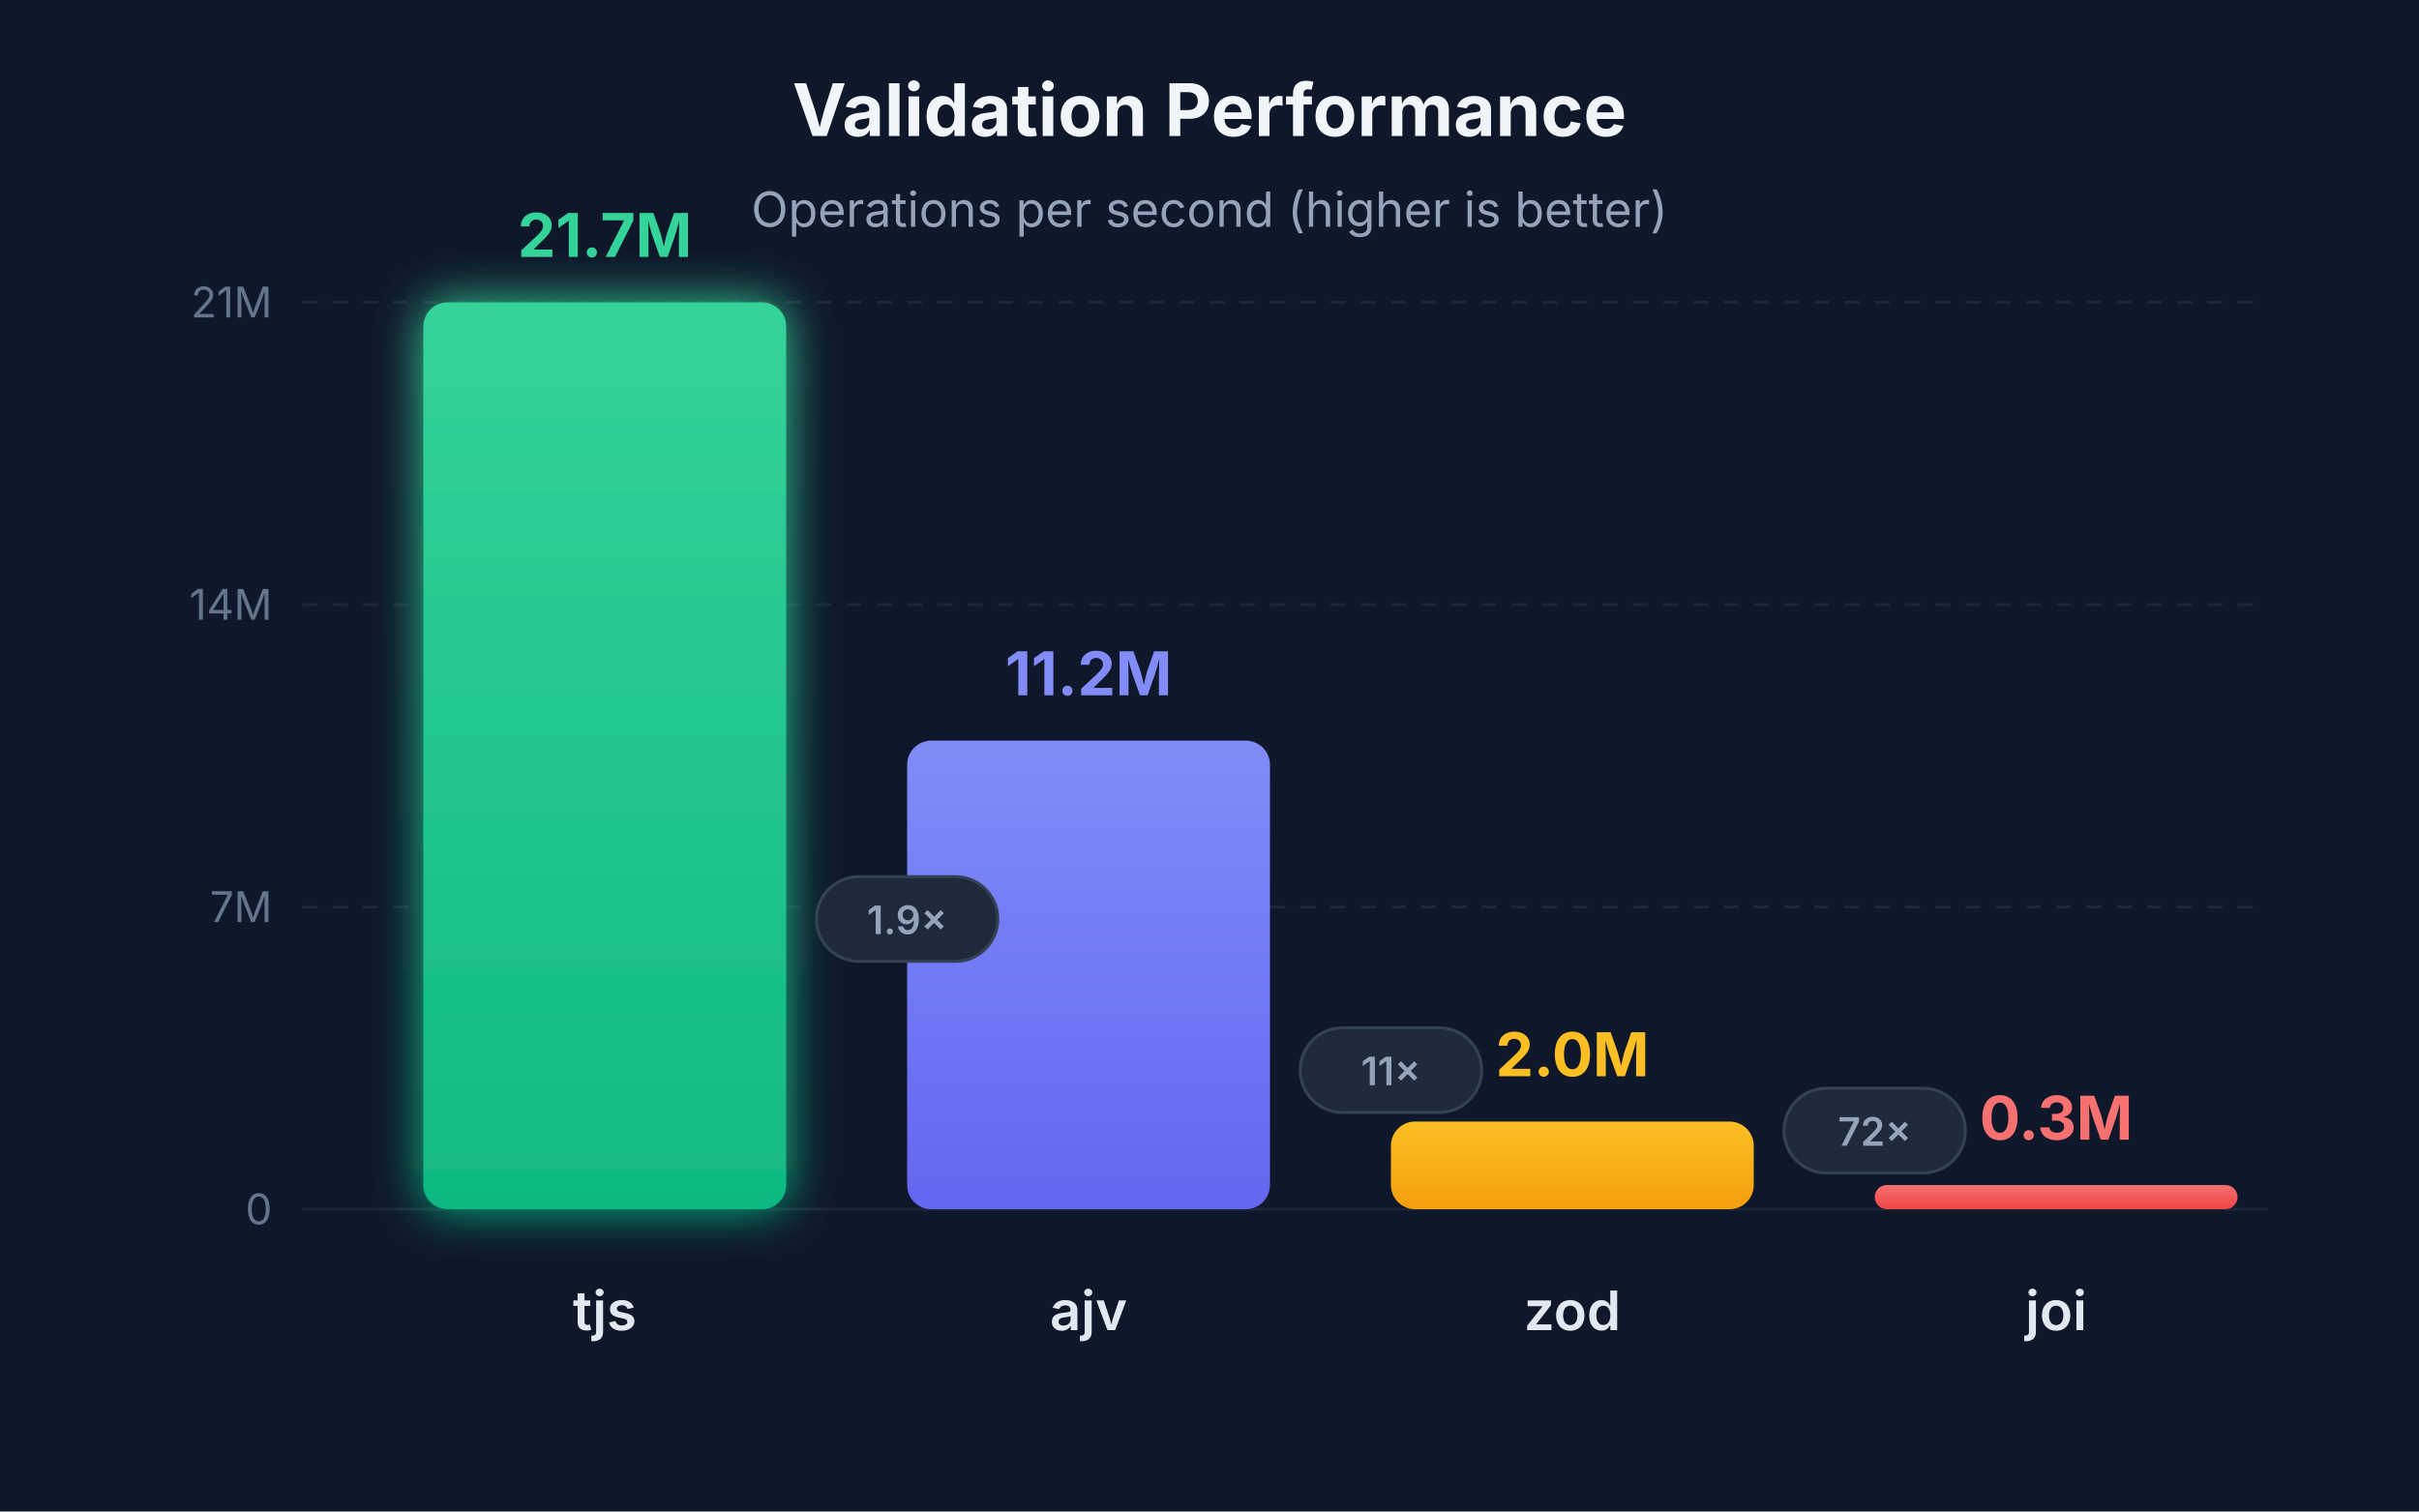
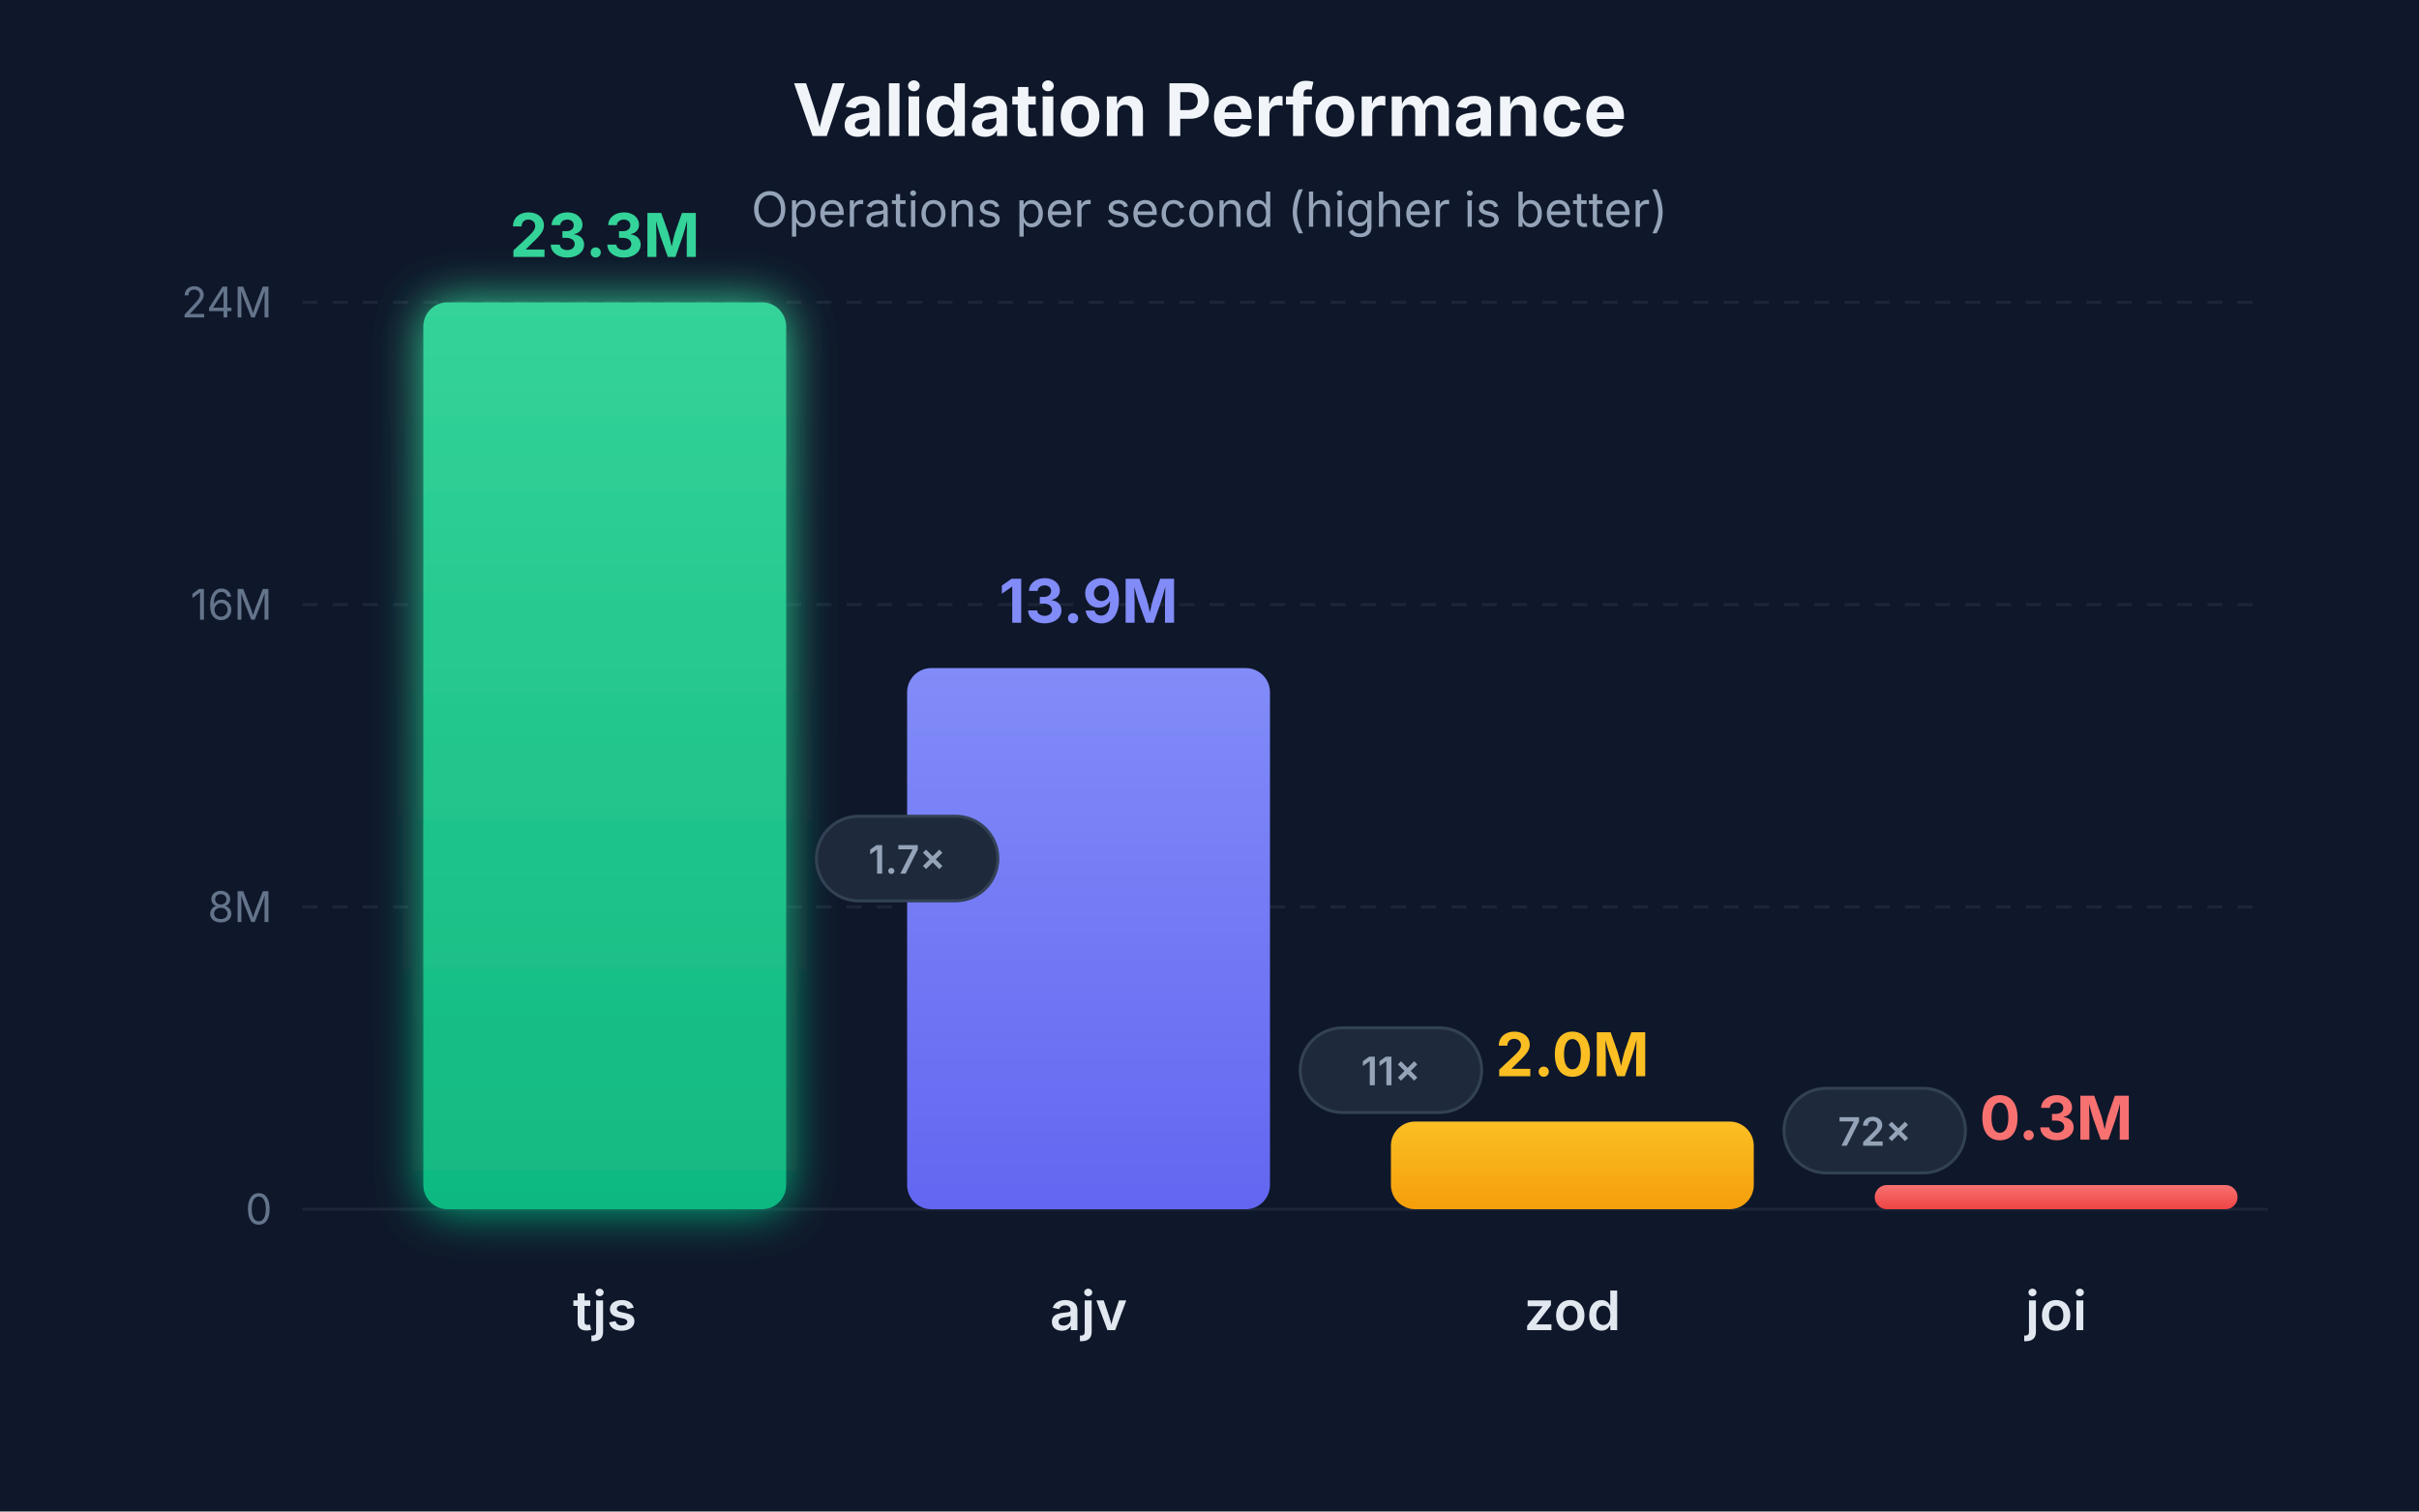
<svg xmlns="http://www.w3.org/2000/svg" viewBox="0 0 800 500">
  <defs>
    <linearGradient id="grad-tjs" x1="0%" y1="0%" x2="0%" y2="100%">
      <stop offset="0%" style="stop-color:#34d399;stop-opacity:1" />
      <stop offset="100%" style="stop-color:#10b981;stop-opacity:1" />
    </linearGradient>
    <linearGradient id="grad-ajv" x1="0%" y1="0%" x2="0%" y2="100%">
      <stop offset="0%" style="stop-color:#818cf8;stop-opacity:1" />
      <stop offset="100%" style="stop-color:#6366f1;stop-opacity:1" />
    </linearGradient>
    <linearGradient id="grad-zod" x1="0%" y1="0%" x2="0%" y2="100%">
      <stop offset="0%" style="stop-color:#fbbf24;stop-opacity:1" />
      <stop offset="100%" style="stop-color:#f59e0b;stop-opacity:1" />
    </linearGradient>
    <linearGradient id="grad-joi" x1="0%" y1="0%" x2="0%" y2="100%">
      <stop offset="0%" style="stop-color:#f87171;stop-opacity:1" />
      <stop offset="100%" style="stop-color:#ef4444;stop-opacity:1" />
    </linearGradient>
    <filter id="glow-tjs" x="-20%" y="-20%" width="140%" height="140%">
      <feGaussianBlur stdDeviation="8" result="coloredBlur" />
      <feMerge>
        <feMergeNode in="coloredBlur" />
        <feMergeNode in="SourceGraphic" />
      </feMerge>
    </filter>
  </defs>
  <rect width="800" height="500" fill="#0f172a" />
  <g opacity="0.1">
    <line x1="100" y1="400" x2="750" y2="400" stroke="#94a3b8" stroke-width="1" />
    <line x1="100" y1="300" x2="750" y2="300" stroke="#94a3b8" stroke-width="1" stroke-dasharray="5,5" />
    <line x1="100" y1="200" x2="750" y2="200" stroke="#94a3b8" stroke-width="1" stroke-dasharray="5,5" />
    <line x1="100" y1="100" x2="750" y2="100" stroke="#94a3b8" stroke-width="1" stroke-dasharray="5,5" />
  </g>
  <text x="90" y="405" text-anchor="end" fill="#64748b" font-family="system-ui, -apple-system, sans-serif" font-size="14">0</text>
-   <text x="90" y="305" text-anchor="end" fill="#64748b" font-family="system-ui, -apple-system, sans-serif" font-size="14">7M</text>
-   <text x="90" y="205" text-anchor="end" fill="#64748b" font-family="system-ui, -apple-system, sans-serif" font-size="14">14M</text>
-   <text x="90" y="105" text-anchor="end" fill="#64748b" font-family="system-ui, -apple-system, sans-serif" font-size="14">21M</text>
+   <text x="90" y="305" text-anchor="end" fill="#64748b" font-family="system-ui, -apple-system, sans-serif" font-size="14">8M</text>
+   <text x="90" y="205" text-anchor="end" fill="#64748b" font-family="system-ui, -apple-system, sans-serif" font-size="14">16M</text>
+   <text x="90" y="105" text-anchor="end" fill="#64748b" font-family="system-ui, -apple-system, sans-serif" font-size="14">24M</text>
  <text x="400" y="45" text-anchor="middle" fill="#f1f5f9" font-family="system-ui, -apple-system, sans-serif" font-size="24" font-weight="bold">Validation Performance</text>
  <text x="400" y="75" text-anchor="middle" fill="#94a3b8" font-family="system-ui, -apple-system, sans-serif" font-size="16">Operations per second (higher is better)</text>
  <rect x="140" y="100" width="120" height="300" rx="8" fill="url(#grad-tjs)" filter="url(#glow-tjs)" />
  <text x="200" y="440" text-anchor="middle" fill="#e2e8f0" font-family="system-ui, -apple-system, sans-serif" font-size="18" font-weight="600">tjs</text>
-   <text x="200" y="85" text-anchor="middle" fill="#34d399" font-family="system-ui, -apple-system, sans-serif" font-size="20" font-weight="bold">21.7M</text>
-   <rect x="300" y="245" width="120" height="155" rx="8" fill="url(#grad-ajv)" />
+   <text x="200" y="85" text-anchor="middle" fill="#34d399" font-family="system-ui, -apple-system, sans-serif" font-size="20" font-weight="bold">23.3M</text>
+   <rect x="300" y="221" width="120" height="179" rx="8" fill="url(#grad-ajv)" />
  <text x="360" y="440" text-anchor="middle" fill="#e2e8f0" font-family="system-ui, -apple-system, sans-serif" font-size="18" font-weight="600">ajv</text>
-   <text x="360" y="230" text-anchor="middle" fill="#818cf8" font-family="system-ui, -apple-system, sans-serif" font-size="20" font-weight="bold">11.2M</text>
+   <text x="360" y="206" text-anchor="middle" fill="#818cf8" font-family="system-ui, -apple-system, sans-serif" font-size="20" font-weight="bold">13.9M</text>
  <rect x="460" y="371" width="120" height="29" rx="8" fill="url(#grad-zod)" />
  <text x="520" y="440" text-anchor="middle" fill="#e2e8f0" font-family="system-ui, -apple-system, sans-serif" font-size="18" font-weight="600">zod</text>
  <text x="520" y="356" text-anchor="middle" fill="#fbbf24" font-family="system-ui, -apple-system, sans-serif" font-size="20" font-weight="bold">2.0M</text>
  <rect x="620" y="392" width="120" height="8" rx="4" fill="url(#grad-joi)" />
  <text x="680" y="440" text-anchor="middle" fill="#e2e8f0" font-family="system-ui, -apple-system, sans-serif" font-size="18" font-weight="600">joi</text>
  <text x="680" y="377" text-anchor="middle" fill="#f87171" font-family="system-ui, -apple-system, sans-serif" font-size="20" font-weight="bold">0.3M</text>
-   <rect x="270" y="290" width="60" height="28" rx="14" fill="#1e293b" stroke="#334155" stroke-width="1" />
-   <text x="300" y="309" text-anchor="middle" fill="#94a3b8" font-family="system-ui, -apple-system, sans-serif" font-size="13" font-weight="600">1.9×</text>
+   <rect x="270" y="270" width="60" height="28" rx="14" fill="#1e293b" stroke="#334155" stroke-width="1" />
+   <text x="300" y="289" text-anchor="middle" fill="#94a3b8" font-family="system-ui, -apple-system, sans-serif" font-size="13" font-weight="600">1.7×</text>
  <rect x="430" y="340" width="60" height="28" rx="14" fill="#1e293b" stroke="#334155" stroke-width="1" />
  <text x="460" y="359" text-anchor="middle" fill="#94a3b8" font-family="system-ui, -apple-system, sans-serif" font-size="13" font-weight="600">11×</text>
  <rect x="590" y="360" width="60" height="28" rx="14" fill="#1e293b" stroke="#334155" stroke-width="1" />
  <text x="620" y="379" text-anchor="middle" fill="#94a3b8" font-family="system-ui, -apple-system, sans-serif" font-size="13" font-weight="600">72×</text>
</svg>
